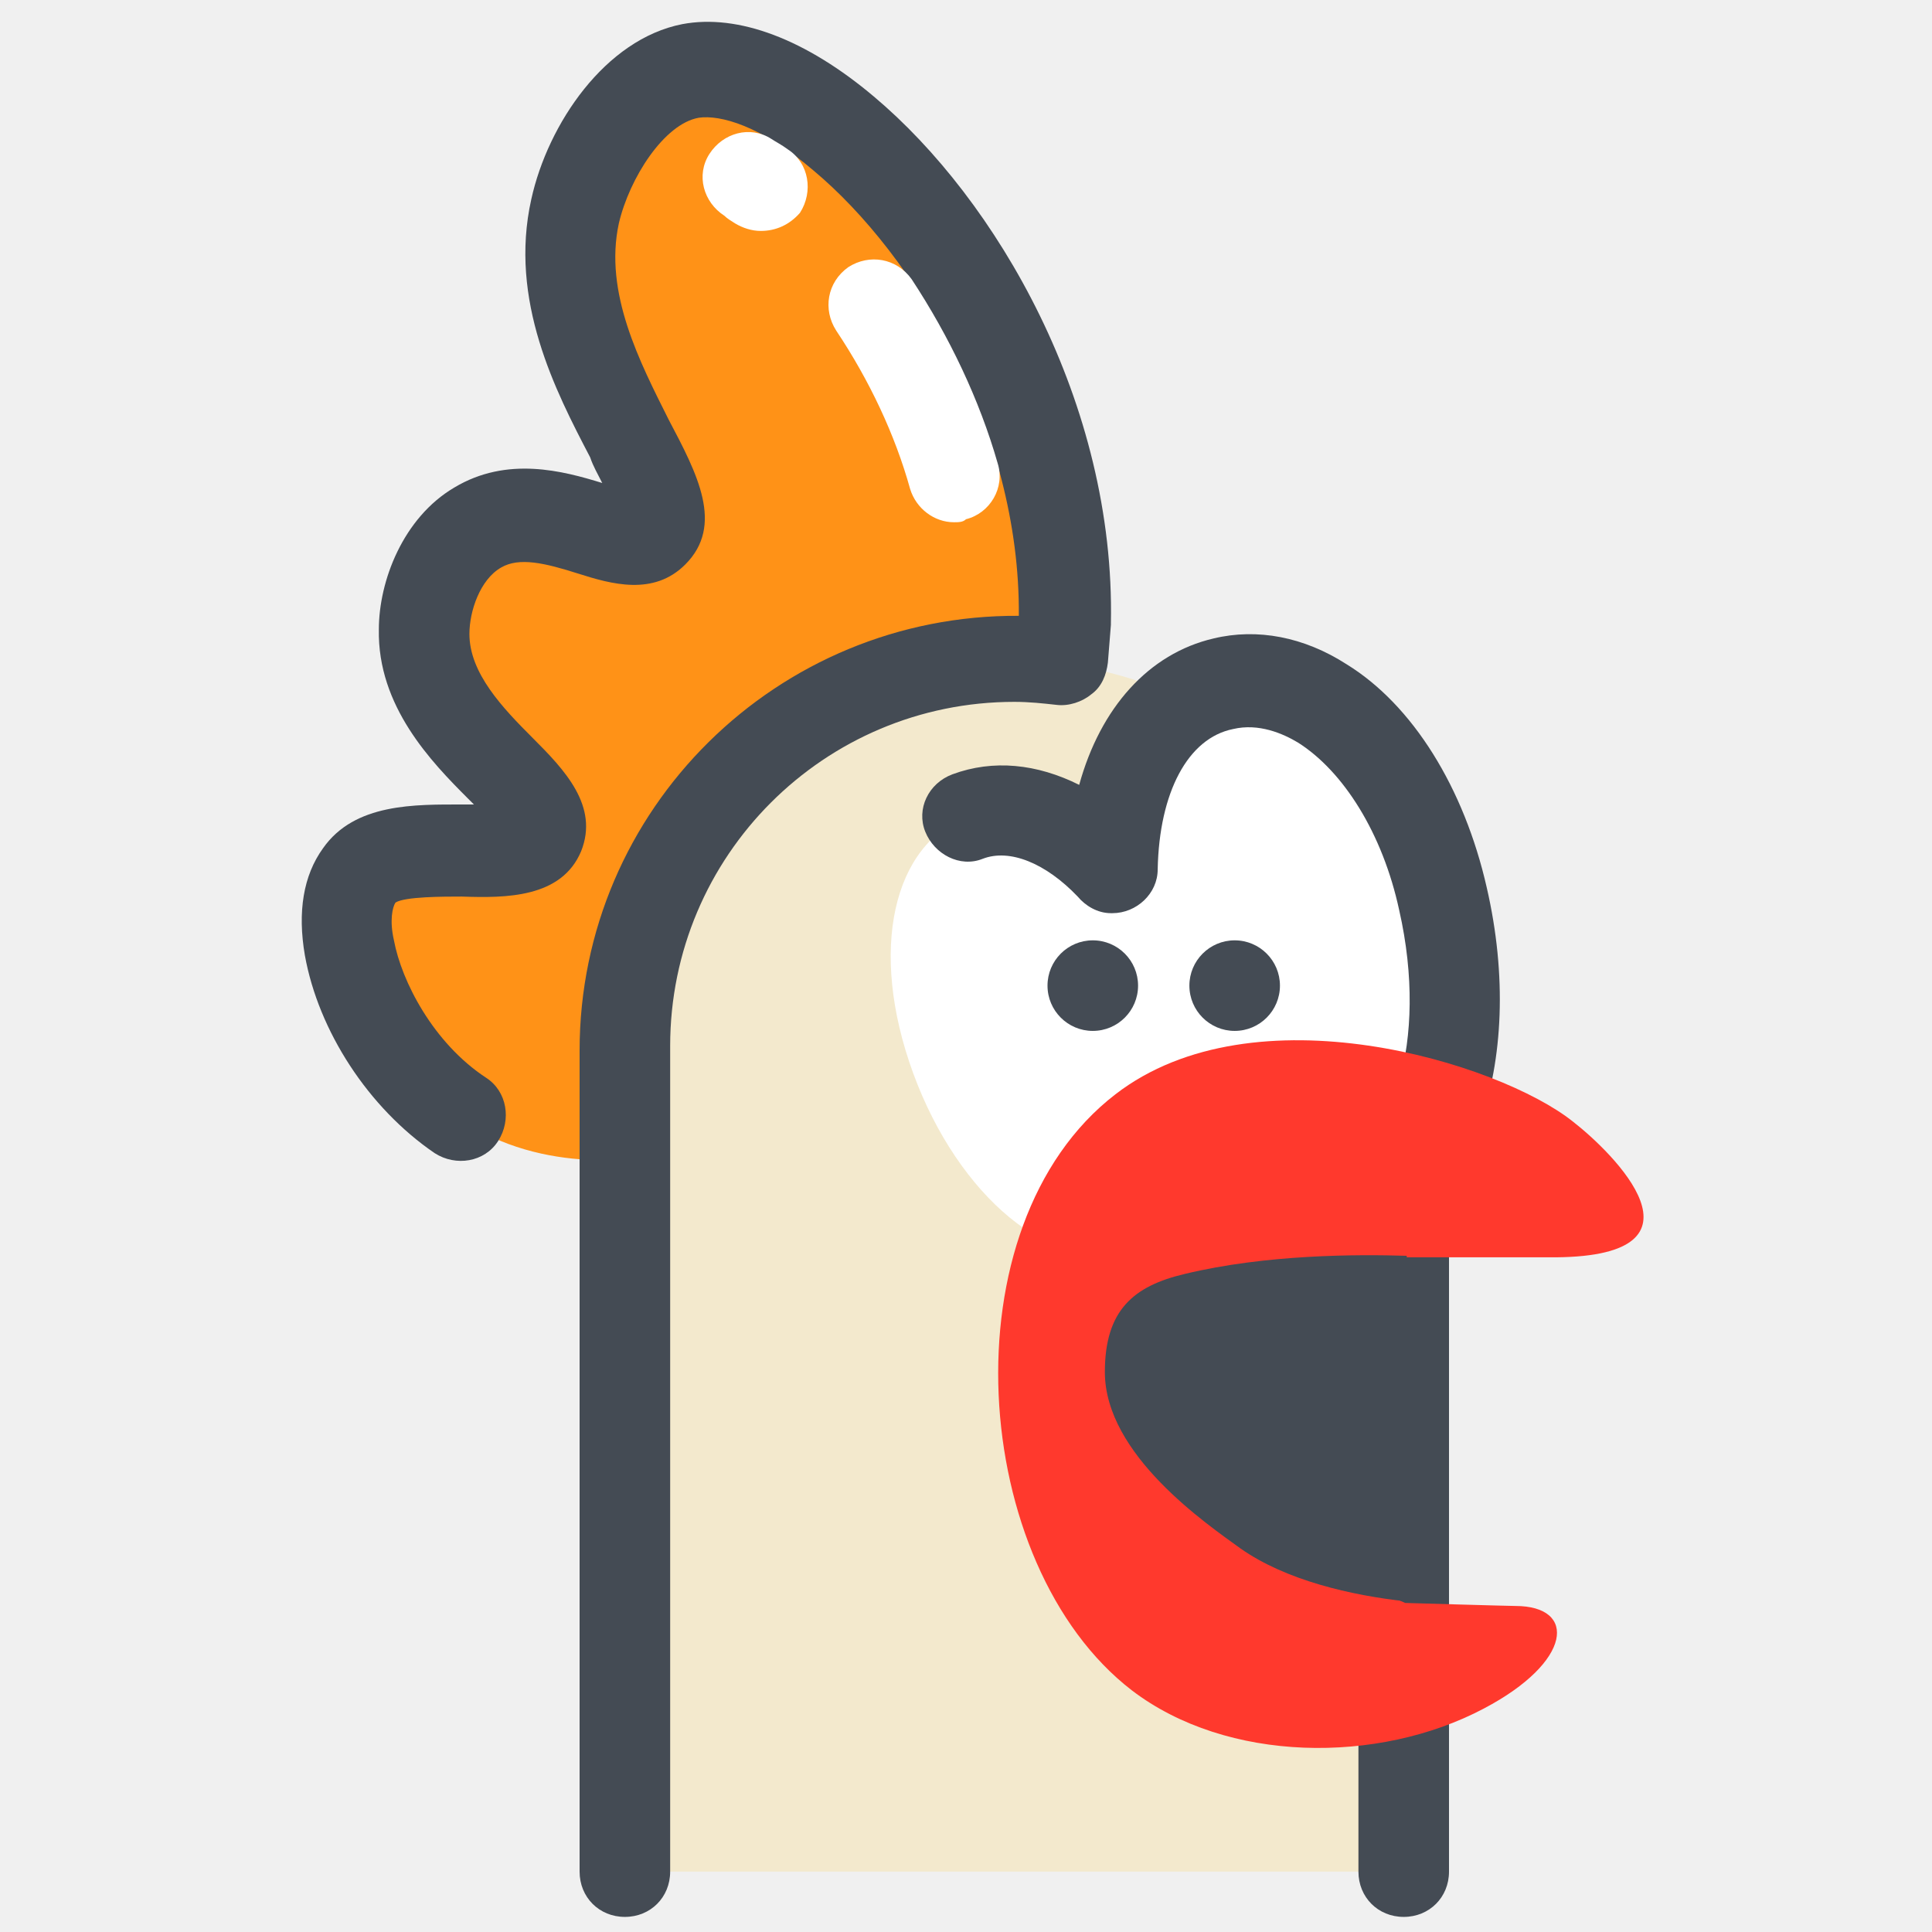
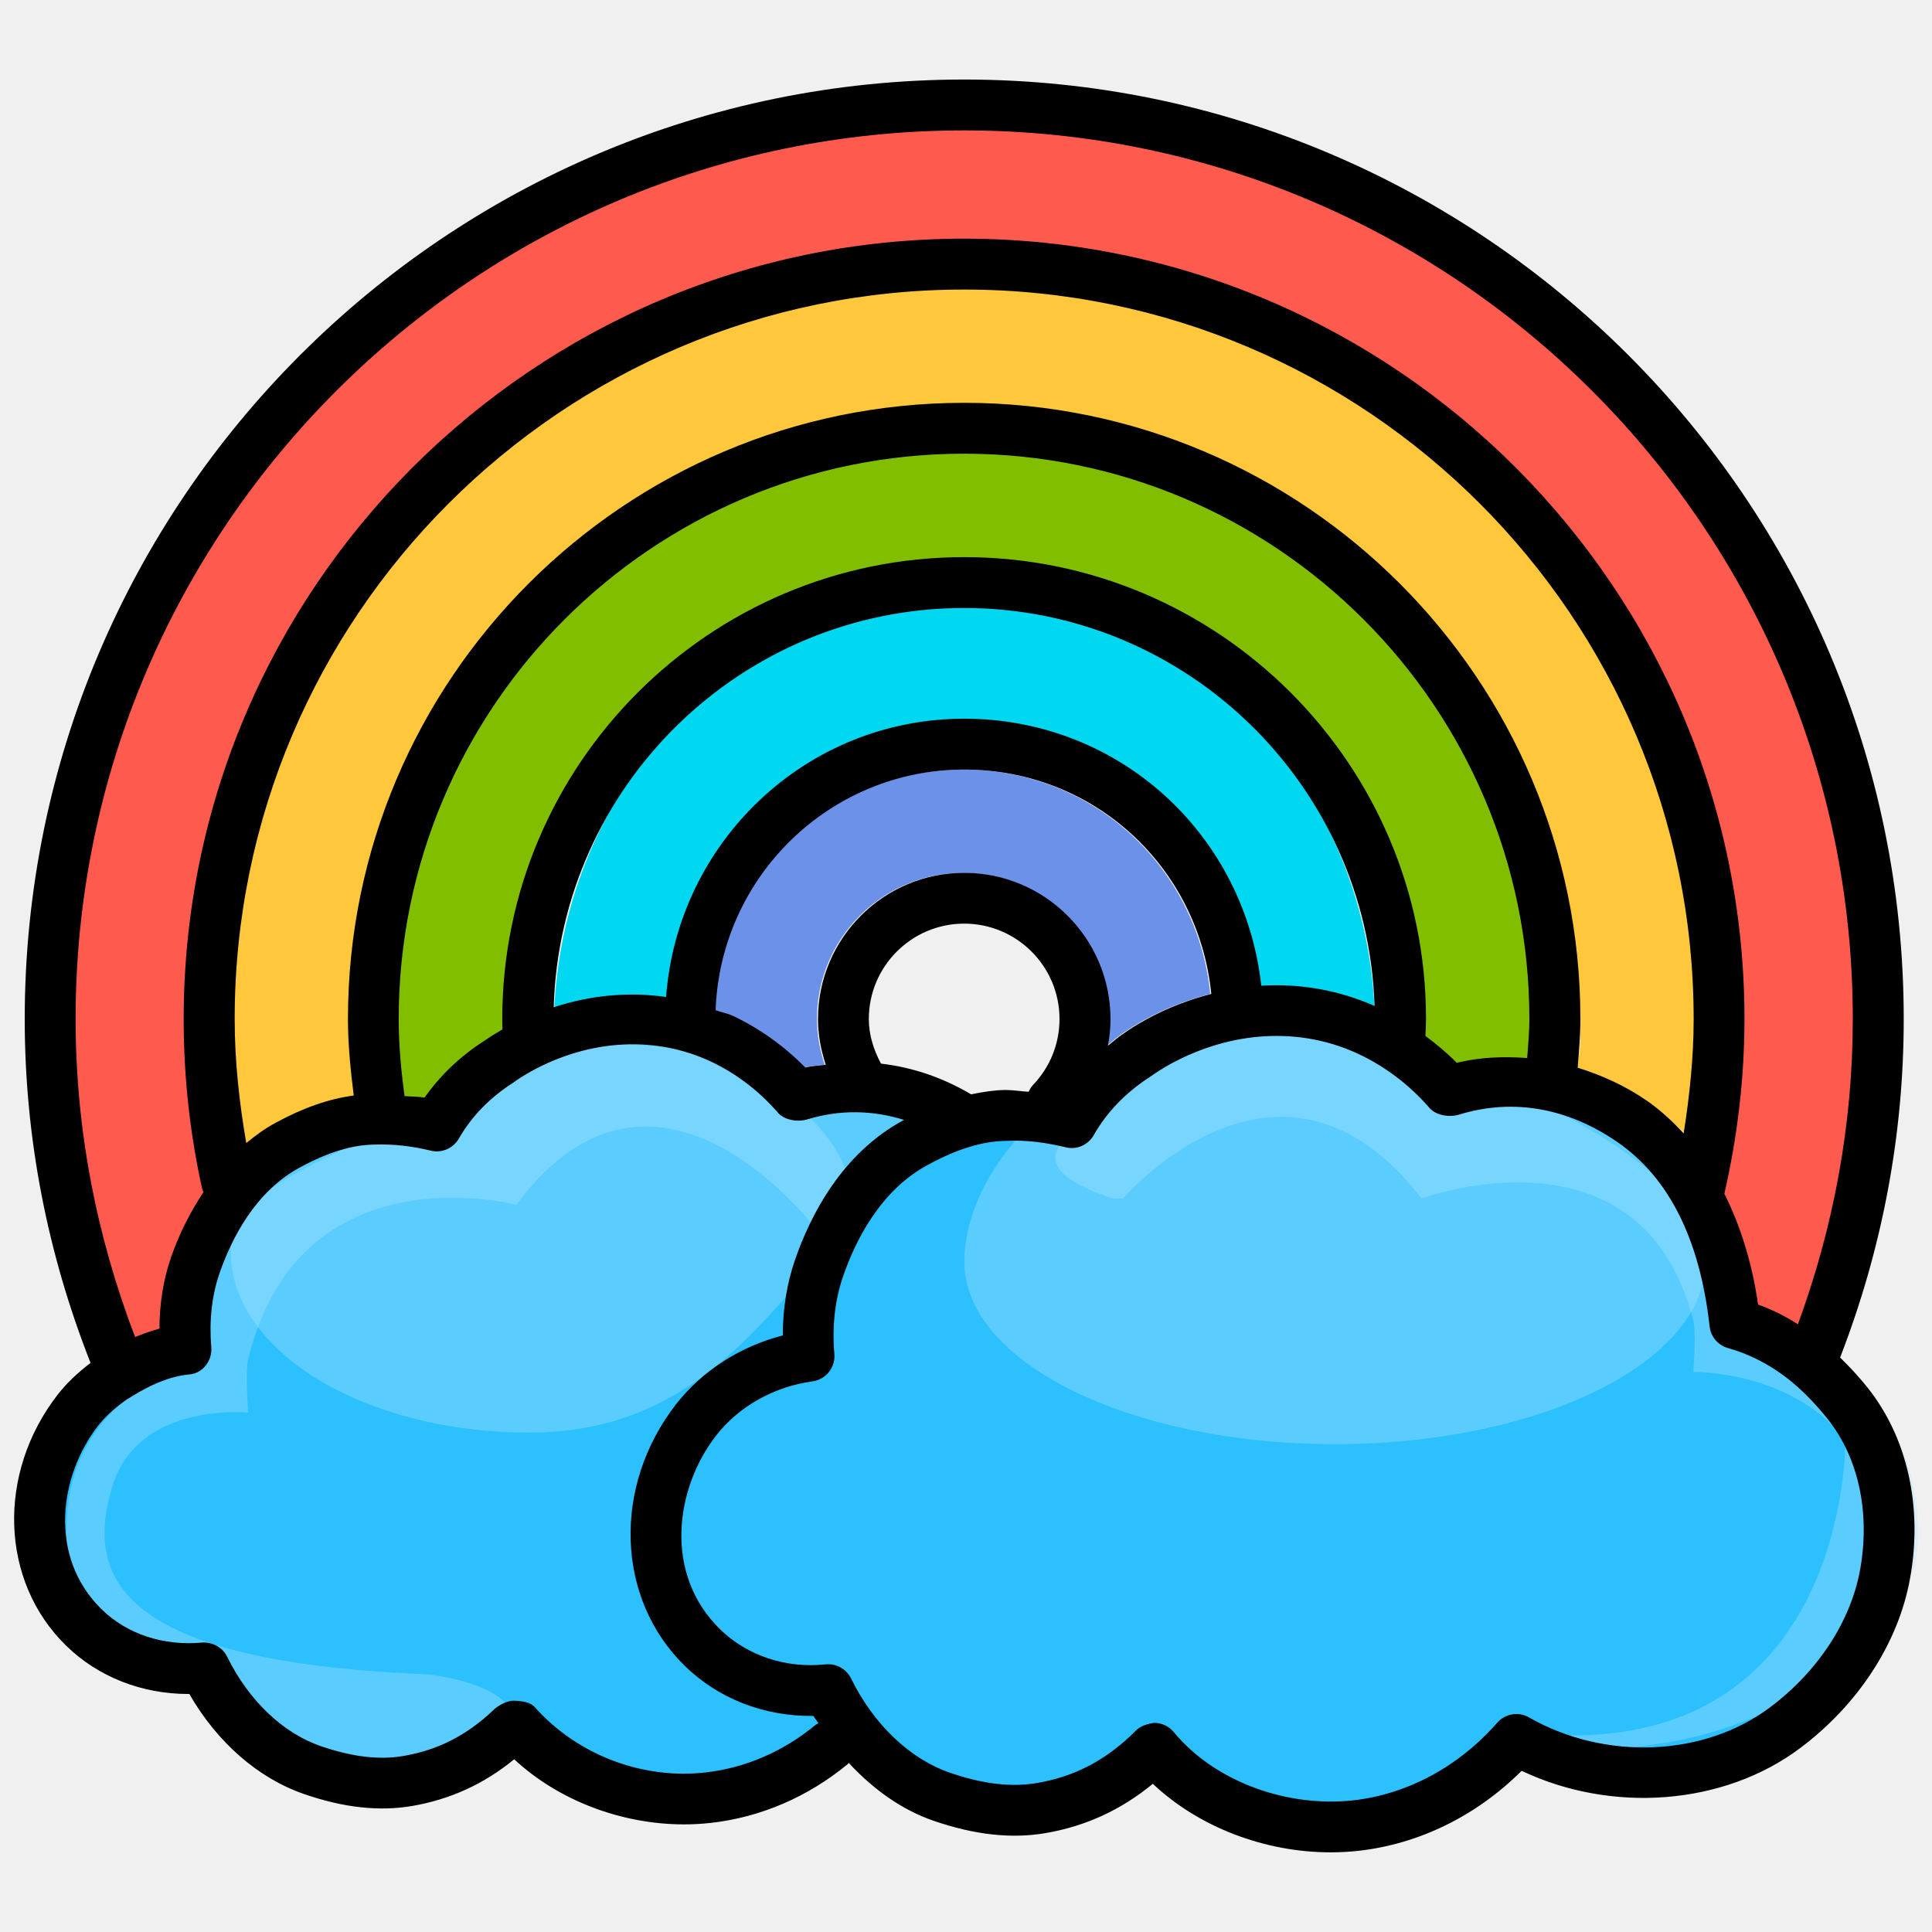
- <svg xmlns="http://www.w3.org/2000/svg" id="Layer_1" style="enable-background:new 0 0 128 128;" version="1.1" viewBox="0 0 128 128" xml:space="preserve" width="512" height="512">
+ <svg xmlns="http://www.w3.org/2000/svg" id="Layer_1" style="enable-background:new 0 0 30 30;" version="1.1" viewBox="0 0 30 30" xml:space="preserve">
  <style type="text/css">
- 	.st0{fill:#F0E402;}
- 	.st1{fill:#444B54;}
- 	.st2{fill:#EA551B;}
- 	.st3{fill:#FF392D;}
- 	.st4{fill:#FFFFFF;}
- 	.st5{fill:#57906F;}
- 	.st6{fill:#FF9217;}
- 	.st7{fill:#FFFAF0;}
- 	.st8{fill:#FF4F40;}
- 	.st9{fill:#F3E9CD;}
- 	.st10{fill:#F75342;}
- 	.st11{fill:none;stroke:#444B54;stroke-width:6;stroke-linecap:round;stroke-linejoin:round;stroke-miterlimit:10;}
- 	.st12{fill:#FFFAEE;}
- 	.st13{fill:#FFCE94;}
- 	.st14{fill:#BC9384;}
- 	.st15{fill:#F5999A;}
- 	.st16{fill:#C9C9C9;}
- 	.st17{fill:#95CDEE;}
- 	.st18{fill:#006E9F;}
- 	.st19{fill:#C92C28;}
- 	.st20{fill:#75FA61;}
+ 	.st0{fill:#6C91E8;}
+ 	.st1{fill:#82BE00;}
+ 	.st2{fill:#FF5A4E;}
+ 	.st3{fill:#2CC0FE;}
+ 	.st4{opacity:0.33;fill:#B5E7FE;}
+ 	.st5{fill:#FFC83C;}
+ 	.st6{fill:#00D7F0;}
</style>
  <g>
-     <g>
-       <g>
-         <path class="st6" d="M70.5,41.5C71,21.7,54.5,3.2,45.7,4.8c-3.8,0.7-6.7,5.5-7.6,9.3c-2.2,9.7,7.7,18.6,5.2,21.2     c-1.8,1.9-7.3-2.9-11.7-0.2c-2.3,1.4-3.5,4.4-3.6,6.9c-0.1,6.8,8.8,10.6,7.6,13.3c-1.1,2.6-9.6-0.4-11.9,2.9     c-2.5,3.4,0.7,11.9,6.7,15.9c5.7,3.9,12.4,2.6,13.8,2.4C57.8,74,70.1,58,70.5,41.5z" />
-       </g>
-     </g>
-     <g>
-       <g>
-         <path class="st9" d="M93,124H41.4V69.6c0-14.3,11.6-25.8,25.8-25.8h0C81.5,43.8,93,55.3,93,69.6c0,11.7,0,23.4,0,35     C93,119.5,93,112.1,93,124z" />
-       </g>
-     </g>
-     <g>
-       <g>
-         <path class="st1" d="M93,127c-1.7,0-3-1.3-3-3V66.6c0-1.7,1.3-3,3-3s3,1.3,3,3V124C96,125.7,94.7,127,93,127z" />
-       </g>
-     </g>
-     <g>
-       <g>
-         <path class="st4" d="M95.6,59.5c2.3,9.9-0.6,19-6.5,20.3c-5.8,1.4-12.4-5.6-14.7-15.4c-2.3-9.9,0.7-17.8,6.5-19.2     C86.8,43.9,93.3,49.6,95.6,59.5z" />
-       </g>
-     </g>
-     <g>
-       <g>
-         <path class="st4" d="M78,64.7c3,8.2,1.4,16.2-3.4,18s-11.1-3.4-14.1-11.6s-1.3-15.2,3.6-17S75.1,56.5,78,64.7z" />
-       </g>
-     </g>
-     <g>
-       <g>
-         <circle class="st1" cx="72.4" cy="65.3" r="3" />
-       </g>
-     </g>
-     <g>
-       <g>
-         <circle class="st1" cx="81.8" cy="65.3" r="3" />
-       </g>
-     </g>
-     <g>
-       <path class="st1" d="M98.5,58.8C97,52.2,93.6,46.7,89.2,44c-2.8-1.8-5.9-2.4-8.8-1.7c0,0,0,0,0,0c-4.3,1-7.5,4.6-8.9,9.7    c-2.8-1.4-5.7-1.7-8.4-0.7c-1.6,0.6-2.4,2.3-1.8,3.8s2.3,2.4,3.8,1.8c1.8-0.7,4.2,0.3,6.3,2.5c0,0,0,0,0,0    c0.5,0.6,1.3,1.1,2.2,1.1c0,0,0,0,0.1,0c1.6,0,3-1.3,3-2.9c0.1-5.1,2-8.7,5-9.3c0,0,0,0,0,0c0,0,0,0,0,0c1.7-0.4,3.3,0.3,4.3,0.9    c3,1.9,5.6,6,6.7,11.1c2,8.8-0.6,15.9-4.2,16.8c-1.6,0.4-2.6,2-2.2,3.6c0.3,1.4,1.6,2.3,2.9,2.3c0.2,0,0.5,0,0.7-0.1    C97.4,81,101.2,70.5,98.5,58.8z" />
-     </g>
-     <g>
-       <g>
-         <path class="st1" d="M41.4,127c-1.7,0-3-1.3-3-3V69.6c0-16,13.1-28.9,29.1-28.8c0.1-12.3-6.9-23.9-13.6-29.5     c-3.5-3-6.2-3.7-7.6-3.5c-2.3,0.4-4.6,4-5.3,7c-1,4.6,1.4,9.2,3.3,13c1.9,3.6,3.7,7,1.1,9.6c-2.1,2.1-4.9,1.3-7.1,0.6     c-2.2-0.7-3.9-1.1-5.1-0.4c-1.4,0.8-2.1,2.9-2.1,4.4c0,2.6,2.2,4.9,4.2,6.9c2.1,2.1,4.4,4.5,3.2,7.5c-1.3,3.1-5,3.1-7.9,3     c-1.2,0-3.8,0-4.4,0.4c-0.2,0.3-0.4,1.2-0.1,2.5c0.5,2.7,2.6,6.8,6.1,9.1c1.4,0.9,1.7,2.8,0.8,4.2c-0.9,1.4-2.8,1.7-4.2,0.8     c-4.4-3-7.7-8.1-8.6-13.1c-0.5-2.9-0.1-5.3,1.2-7.1c2.1-3,6.1-2.9,9.3-2.9c0.2,0,0.5,0,0.7,0c-0.1-0.1-0.2-0.2-0.4-0.4     c-2.4-2.4-6-6.1-5.9-11.2c0-3.2,1.6-7.4,5-9.4c3.5-2.1,7.2-1.1,9.8-0.3c-0.3-0.6-0.6-1.1-0.8-1.7c-2.3-4.4-5.4-10.4-3.9-17.1     c1.1-5,4.9-10.6,10-11.6c3.7-0.7,8.2,1,12.7,4.8c8.1,6.8,16,20.3,15.7,34.9c0,0,0,0.1,0,0.1l-0.2,2.5c-0.1,0.8-0.4,1.6-1.1,2.1     c-0.6,0.5-1.5,0.8-2.3,0.7c-0.9-0.1-1.8-0.2-2.8-0.2c-12.6,0-22.8,10.2-22.8,22.8V124C44.4,125.7,43.1,127,41.4,127z" />
-       </g>
-     </g>
-     <g>
-       <g>
-         <path class="st4" d="M63.2,34.6c-1.3,0-2.5-0.9-2.9-2.2c-1-3.6-2.7-7.2-4.9-10.5c-0.9-1.4-0.6-3.2,0.8-4.2     c1.4-0.9,3.2-0.6,4.2,0.8c2.5,3.8,4.5,8,5.7,12.2c0.5,1.6-0.5,3.3-2.1,3.7C63.8,34.6,63.5,34.6,63.2,34.6z" />
-       </g>
-     </g>
-     <g>
-       <g>
-         <path class="st4" d="M50.4,15.3c-0.6,0-1.2-0.2-1.7-0.5c-0.3-0.2-0.5-0.3-0.7-0.5c-1.4-0.9-1.9-2.7-1-4.1c0.9-1.4,2.7-1.9,4.1-1     c0.3,0.2,0.7,0.4,1.1,0.7c1.4,0.9,1.7,2.8,0.8,4.2C52.3,14.9,51.4,15.3,50.4,15.3z" />
-       </g>
-     </g>
-     <g>
-       <g>
-         <path class="st3" d="M104.2,74.3c-4.9-3.9-21.1-8.9-30.3-1.8c-11.3,8.7-9.7,31.2,1.1,39.5c6.3,4.8,16.3,4.9,23.3,1.2     c5.9-3.1,6.2-6.8,2.1-6.8c-0.4,0-7.3-0.2-7.3-0.2c-10.4-4.2-2.5-21.2,0-22.9c0,0,7.9,0,10,0C113.8,83.2,106.9,76.4,104.2,74.3z" />
-       </g>
-     </g>
-     <g>
-       <g>
-         <path class="st1" d="M78.5,84.4c-3.4,0.8-5.3,2.4-5.3,6.5c0,5.5,6.8,10.1,9,11.7c3,2.1,7.3,3.1,11,3.5c0-0.5,0-1,0-1.5     c0-7.1,0-14.3,0-21.4C89.9,83.1,83.9,83.1,78.5,84.4z" />
-       </g>
-     </g>
+     <path class="st0" d="M14.955,13.553c-1.252,0-2.27,1.019-2.27,2.27c0,0.244,0.045,0.482,0.12,0.71   c-0.106,0.015-0.211,0.018-0.318,0.043c-0.325-0.331-0.708-0.605-1.119-0.8c-0.088-0.042-0.183-0.056-0.273-0.09   c0.074-2.071,1.771-3.736,3.86-3.736c2.014,0,3.639,1.511,3.837,3.483c-0.347,0.09-0.691,0.221-1.023,0.404   c-0.132,0.073-0.257,0.152-0.362,0.228c-0.079,0.05-0.145,0.116-0.22,0.172c0.025-0.135,0.04-0.273,0.04-0.412   C17.226,14.571,16.207,13.553,14.955,13.553z" />
+     <path class="st1" d="M14.944,8.871c-4.099,0-6.789,3.093-6.789,7.192c0,0.056,0.248,0.192-0.609,0.153   c-0.105,0.061-0.232,0.574-0.316,0.635c-0.381,0.243-0.686,0.106-0.937,0.463c-0.104-0.018-0.216-0.014-0.322-0.024   c-0.056-0.409-0.094-0.824-0.094-1.239c0-5.017,4.082-9.099,9.099-9.099s9.098,4.082,9.098,9.099c0,0.212-0.021,0.419-0.035,0.627   c-0.373-0.027-0.75-0.016-1.134,0.076c-0.155-0.159-0.783-0.233-0.96-0.366c0.003-0.09-0.154-0.077-0.154-0.168   C21.79,12.121,19.043,8.871,14.944,8.871z" />
+     <path class="st2" d="M1.033,16.219c0-7.79,6.338-14.484,14.127-14.484c7.79,0,14.127,6.694,14.127,14.484   c0,1.674-0.303,3.301-0.872,4.853c-0.104-0.064-0.208-0.126-0.318-0.18c-0.104-0.049-0.208-0.095-0.315-0.133   c-0.586-0.394-1.05-1.462-1.302-1.971c0.207-0.904,0.37-1.762,0.37-2.703c0-6.841-4.849-12.272-11.689-12.272   c-6.841,0-11.972,5.766-11.972,12.607c0,0.915-0.042,1.216,0.154,2.098c0.004,0.016,0.236,0.232,0.241,0.247   c-0.202,0.307-0.723,1.676-0.858,2.067c-0.12,0.349-0.356-0.089-0.357,0.31c-0.133,0.035-0.261,0.083-0.387,0.134   C1.362,19.662,1.033,17.966,1.033,16.219z" />
+     <path class="st3" d="M13.98,17.091c0,0-0.58-0.609-2.053,0c0,0-2.703-2.972-5.47,0.473c0,0-3.904-0.002-3.927,3.647   c0,0-4.936,2.797,0.928,5.045c0,0,1.772,3.282,4.628,0.657c0,0,3.35,2.689,5.137-0.132c0,0,2.637,3.239,4.483,0.413   c0,0,3.257,3.329,5.667-0.328c0,0,6.272,3.127,5.913-4.174c0,0-0.814-2.253-2.197-2.112c0,0-1.582-4.999-5.018-3.734   c0,0-2.818-2.467-5.349,0.622C16.721,17.468,14.464,16.842,13.98,17.091z" />
+     <path class="st4" d="M17.438,18.61c0,0,2.439-2.849,4.636,0c0,0,3.409-1.264,4.218,1.89c0.05,0.196,0,0.804,0,0.804   s1.507-0.031,2.363,1.052c0,0,0.07,4.97-4.793,4.568c0,0,1.242-1.104-0.259,0.227l0.586-0.03c0,0,3.813,0.525,5.543-2.785   c0,0,0.615-2.734-2.536-3.971c0,0-1.581-5.024-4.814-3.298c0,0-2.844-3.084-5.507,0.402c0,0-1.335,0.582,0.411,1.142" />
+     <path class="st4" d="M12.708,19.132c0,0-2.494-3.387-4.691-0.423c0,0-3.354-0.892-4.162,2.389c-0.05,0.204,0,0.837,0,0.837   s-1.705-0.176-2.109,1.141c-0.402,1.314-0.064,2.718,4.815,2.918C7,26.012,9.146,26.432,7.015,27.526c0,0-0.272-0.228-0.368-0.187   c-1.431,0.613-3.132-0.601-5.468-2.612c0,0-0.826-2.35,1.444-3.41c0,0-0.689-3.609,4.52-4.097c0,0,1.135-2.499,7.8,0.401   c0,0-1.02,0.432-2.084,1.51" />
+     <path class="st4" d="M26.48,19.593c0,1.564-2.576,2.832-5.753,2.832s-5.753-1.268-5.753-2.832s1.852-3.652,5.025-3.501   C22.716,16.221,26.48,18.029,26.48,19.593z" />
+     <path class="st4" d="M12.861,19.434c-1.005,0.979-2.077,2.812-4.639,2.812s-4.639-1.259-4.639-2.812   c0-0.936,1.392-1.408,2.853-2.08c0.964-0.444,1.812-1.291,2.831-1.291C11.829,16.063,14.135,18.192,12.861,19.434z" />
+     <path class="st5" d="M15.161,6.431c-5.276,0-9.569,4.292-9.569,9.569c0,0.398,0.041,0.794,0.09,1.187   c-0.386,0.052-0.78,0.188-1.218,0.426c-0.16,0.086-0.737,0.632-0.88,0.75c-0.109-0.634-0.148-1.906-0.148-2.555   c0-6.246,5.479-11.666,11.725-11.666c6.246,0,11.328,5.613,11.328,11.859c0,0.598-0.063,1.19-0.155,1.775   c-0.176-0.189-0.364-0.364-0.577-0.511c-0.447-0.309-0.99-0.394-1.297-0.49c0.02-0.25,0.077-0.362,0.077-0.617   C24.536,10.881,20.436,6.431,15.161,6.431z" />
+     <path class="st6" d="M19.588,15.453c-0.259-2.489-2.207-4.201-4.615-4.201c-2.454,0-4.447,1.835-4.626,4.386   c-0.575-0.087-1.166-0.033-1.745,0.169c0.098-3.637,2.916-6.566,6.374-6.566c3.45,0,6.263,2.916,6.372,6.543   C20.791,15.526,20.193,15.414,19.588,15.453z" />
+     <path d="M28.994,21.54c-0.138-0.172-0.278-0.321-0.421-0.46c0.649-1.676,0.988-3.441,0.988-5.257   c0-8.044-6.545-14.588-14.589-14.588c-8.044,0-14.588,6.544-14.588,14.588c0,1.847,0.352,3.639,1.022,5.34   c-0.188,0.145-0.364,0.304-0.508,0.49c-0.952,1.224-0.897,2.902,0.13,3.902c0.496,0.484,1.174,0.749,1.894,0.749   c0.006,0,0.012,0,0.018,0c0.43,0.75,1.07,1.31,1.785,1.555c0.614,0.212,1.163,0.271,1.675,0.184   c0.593-0.102,1.115-0.341,1.585-0.725c0.683,0.637,1.662,1.011,2.638,1.011c0.138,0,0.276-0.008,0.413-0.023   c0.772-0.086,1.509-0.402,2.13-0.915c0.006-0.005,0.008-0.012,0.013-0.017c0.381,0.412,0.827,0.73,1.315,0.898   c0.641,0.221,1.212,0.283,1.743,0.192c0.623-0.107,1.169-0.359,1.664-0.765c0.711,0.671,1.737,1.064,2.76,1.064   c0.144,0,0.287-0.008,0.429-0.023c0.946-0.105,1.837-0.544,2.538-1.243c1.403,0.666,3.137,0.536,4.321-0.35   c0.907-0.678,1.531-1.639,1.71-2.637C29.861,23.401,29.617,22.317,28.994,21.54z M1.174,15.823c0-7.608,6.19-13.798,13.798-13.798   c7.609,0,13.798,6.19,13.798,13.798c0,1.635-0.296,3.224-0.852,4.74c-0.101-0.063-0.203-0.123-0.311-0.176   c-0.101-0.048-0.203-0.093-0.308-0.13c-0.094-0.658-0.276-1.225-0.523-1.722c0.202-0.882,0.312-1.793,0.312-2.711   c0-6.682-5.436-12.118-12.118-12.118c-6.682,0-12.118,5.436-12.118,12.118c0,0.894,0.097,1.783,0.289,2.644   c0.004,0.016,0.014,0.027,0.019,0.042c-0.197,0.3-0.372,0.631-0.504,1.013c-0.118,0.341-0.179,0.718-0.18,1.108   c-0.13,0.034-0.255,0.081-0.378,0.131C1.495,19.186,1.174,17.53,1.174,15.823z M15.08,16.993c-0.448-0.265-0.917-0.421-1.4-0.477   c-0.115-0.214-0.189-0.447-0.189-0.693c0-0.817,0.664-1.481,1.481-1.481c0.817,0,1.48,0.664,1.48,1.481   c0,0.385-0.147,0.75-0.415,1.028c-0.029,0.03-0.047,0.066-0.065,0.102c-0.12-0.007-0.233-0.027-0.361-0.028   C15.436,16.928,15.259,16.955,15.08,16.993z M14.972,13.553c-1.252,0-2.27,1.019-2.27,2.27c0,0.244,0.045,0.482,0.12,0.71   c-0.106,0.015-0.211,0.018-0.318,0.043c-0.325-0.331-0.708-0.605-1.119-0.8c-0.088-0.042-0.183-0.056-0.273-0.09   c0.074-2.071,1.771-3.736,3.86-3.736c2.014,0,3.639,1.511,3.837,3.483c-0.347,0.09-0.691,0.221-1.023,0.404   c-0.132,0.073-0.257,0.152-0.362,0.228c-0.079,0.05-0.145,0.116-0.22,0.172c0.025-0.135,0.04-0.273,0.04-0.412   C17.243,14.571,16.224,13.553,14.972,13.553z M19.585,15.306c-0.259-2.35-2.204-4.146-4.613-4.146c-2.454,0-4.45,1.912-4.629,4.321   c-0.575-0.082-1.166-0.031-1.745,0.16c0.098-3.435,2.916-6.2,6.374-6.2c3.45,0,6.263,2.754,6.372,6.179   C20.788,15.375,20.189,15.269,19.585,15.306z M14.972,8.651c-3.955,0-7.173,3.218-7.173,7.173c0,0.054,0.003,0.107,0.004,0.16   c-0.101,0.059-0.202,0.12-0.284,0.179c-0.368,0.234-0.684,0.536-0.926,0.88c-0.101-0.017-0.209-0.014-0.311-0.023   c-0.054-0.395-0.091-0.795-0.091-1.196c0-4.841,3.938-8.779,8.779-8.779s8.778,3.938,8.778,8.779c0,0.204-0.02,0.404-0.034,0.605   c-0.359-0.026-0.723-0.016-1.094,0.074c-0.15-0.153-0.315-0.289-0.486-0.417c0.003-0.087,0.009-0.174,0.009-0.262   C22.145,11.868,18.927,8.651,14.972,8.651z M14.972,6.255c-5.276,0-9.569,4.292-9.569,9.569c0,0.398,0.041,0.794,0.09,1.187   c-0.386,0.052-0.78,0.188-1.218,0.426c-0.16,0.086-0.308,0.195-0.451,0.313c-0.109-0.634-0.18-1.276-0.18-1.926   c0-6.246,5.082-11.328,11.328-11.328c6.246,0,11.327,5.082,11.327,11.328c0,0.598-0.063,1.19-0.155,1.775   c-0.176-0.189-0.364-0.364-0.577-0.511c-0.344-0.237-0.703-0.394-1.069-0.509c0.02-0.25,0.042-0.5,0.042-0.755   C24.541,10.547,20.248,6.255,14.972,6.255z M12.664,26.784c-0.502,0.415-1.095,0.671-1.714,0.739   c-0.961,0.109-1.972-0.261-2.642-1.01c-0.072-0.086-0.213-0.101-0.324-0.104c-0.002-0.001-0.005-0.001-0.008-0.001   c-0.11,0-0.25,0.078-0.325,0.156c-0.414,0.388-0.853,0.611-1.383,0.702c-0.377,0.066-0.797,0.015-1.284-0.151   c-0.591-0.203-1.123-0.71-1.457-1.39c-0.073-0.147-0.23-0.231-0.392-0.219c-0.595,0.054-1.159-0.129-1.554-0.514   c-0.841-0.82-0.658-2.081-0.058-2.853c0.125-0.16,0.282-0.294,0.451-0.412c0.025-0.005,0.48-0.343,0.967-0.385   c0.21-0.018,0.358-0.216,0.34-0.426c-0.035-0.403,0.008-0.796,0.125-1.137c0.188-0.546,0.557-1.275,1.247-1.649   c0.439-0.238,0.807-0.352,1.161-0.357c0.307-0.01,0.589,0.025,0.875,0.094c0.171,0.042,0.349-0.035,0.437-0.189   c0.192-0.336,0.476-0.631,0.838-0.863c0.092-0.067,0.188-0.126,0.286-0.181c0.915-0.502,1.936-0.554,2.798-0.146   c0.388,0.184,0.744,0.457,1.031,0.789c0.102,0.119,0.31,0.149,0.459,0.104c0.508-0.154,1.01-0.143,1.501,0.009   c-0.004,0.002-0.008,0.004-0.013,0.006c-0.951,0.516-1.44,1.467-1.684,2.175c-0.123,0.359-0.187,0.756-0.187,1.166   c-0.66,0.169-1.251,0.548-1.658,1.069c-0.99,1.274-0.932,3.018,0.135,4.06c0.521,0.51,1.228,0.787,1.999,0.779   c0.023,0.041,0.053,0.074,0.078,0.114C12.694,26.769,12.677,26.772,12.664,26.784z M28.884,24.373   c-0.145,0.803-0.657,1.585-1.406,2.144c-1.022,0.764-2.558,0.824-3.736,0.151c-0.16-0.094-0.368-0.059-0.493,0.082   c-0.6,0.684-1.397,1.113-2.245,1.207c-1.012,0.106-2.078-0.276-2.714-0.987l-0.07-0.081c-0.073-0.085-0.179-0.134-0.291-0.137   c-0.1,0.014-0.219,0.043-0.296,0.125l-0.071,0.071c-0.436,0.408-0.898,0.643-1.457,0.738c-0.4,0.069-0.842,0.017-1.354-0.159   c-0.624-0.215-1.184-0.749-1.536-1.464c-0.072-0.147-0.228-0.234-0.392-0.219c-0.625,0.067-1.223-0.137-1.64-0.543   c-0.888-0.866-0.696-2.197-0.063-3.01c0.352-0.452,0.897-0.759,1.496-0.841c0.208-0.029,0.358-0.216,0.34-0.425   c-0.037-0.425,0.009-0.839,0.132-1.197c0.198-0.575,0.586-1.343,1.314-1.737c0.461-0.251,0.85-0.37,1.223-0.376   c0.325-0.015,0.616,0.027,0.922,0.1c0.171,0.043,0.349-0.035,0.436-0.188c0.202-0.357,0.502-0.667,0.881-0.91   c0.098-0.069,0.199-0.133,0.303-0.191c0.964-0.528,2.036-0.584,2.944-0.152c0.408,0.194,0.783,0.48,1.086,0.83   c0.102,0.117,0.309,0.15,0.461,0.103c0.833-0.255,1.684-0.107,2.46,0.429c0.8,0.553,1.28,1.515,1.429,2.861   c0.017,0.16,0.131,0.293,0.286,0.336c0.146,0.041,0.289,0.095,0.428,0.163c0.416,0.203,0.761,0.493,1.117,0.936   C28.859,22.633,29.043,23.486,28.884,24.373z" />
  </g>
</svg>
